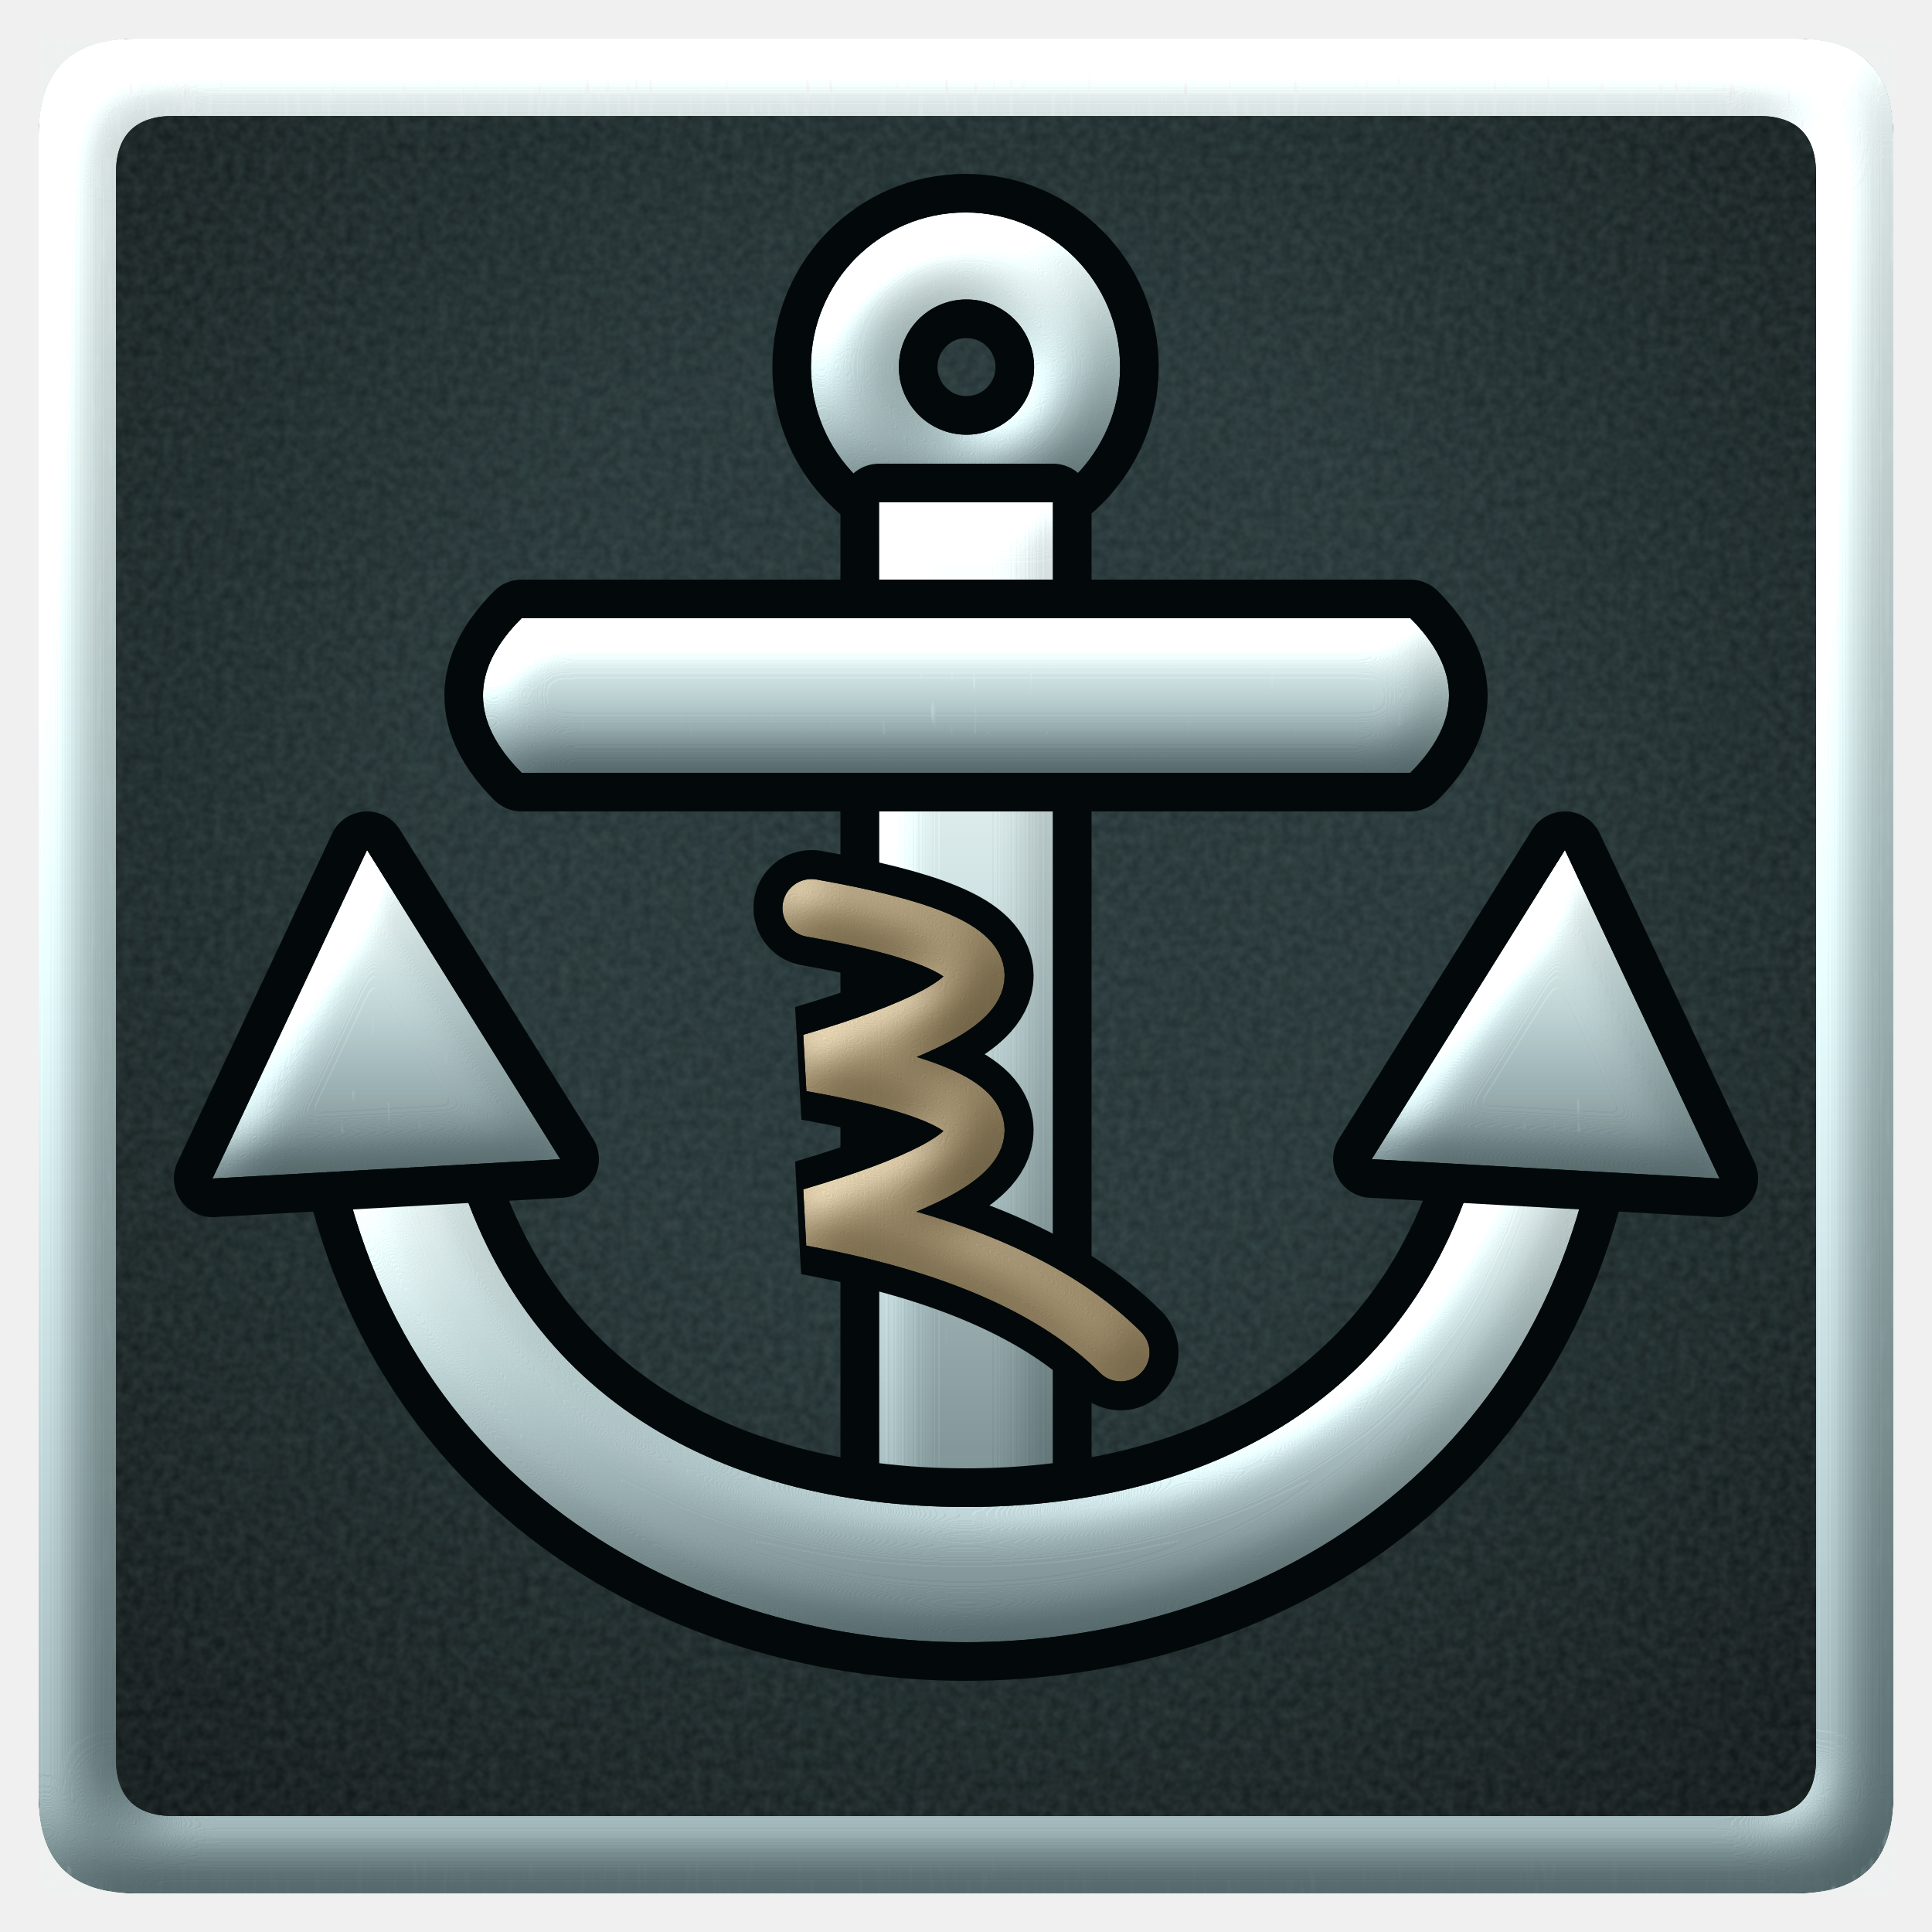
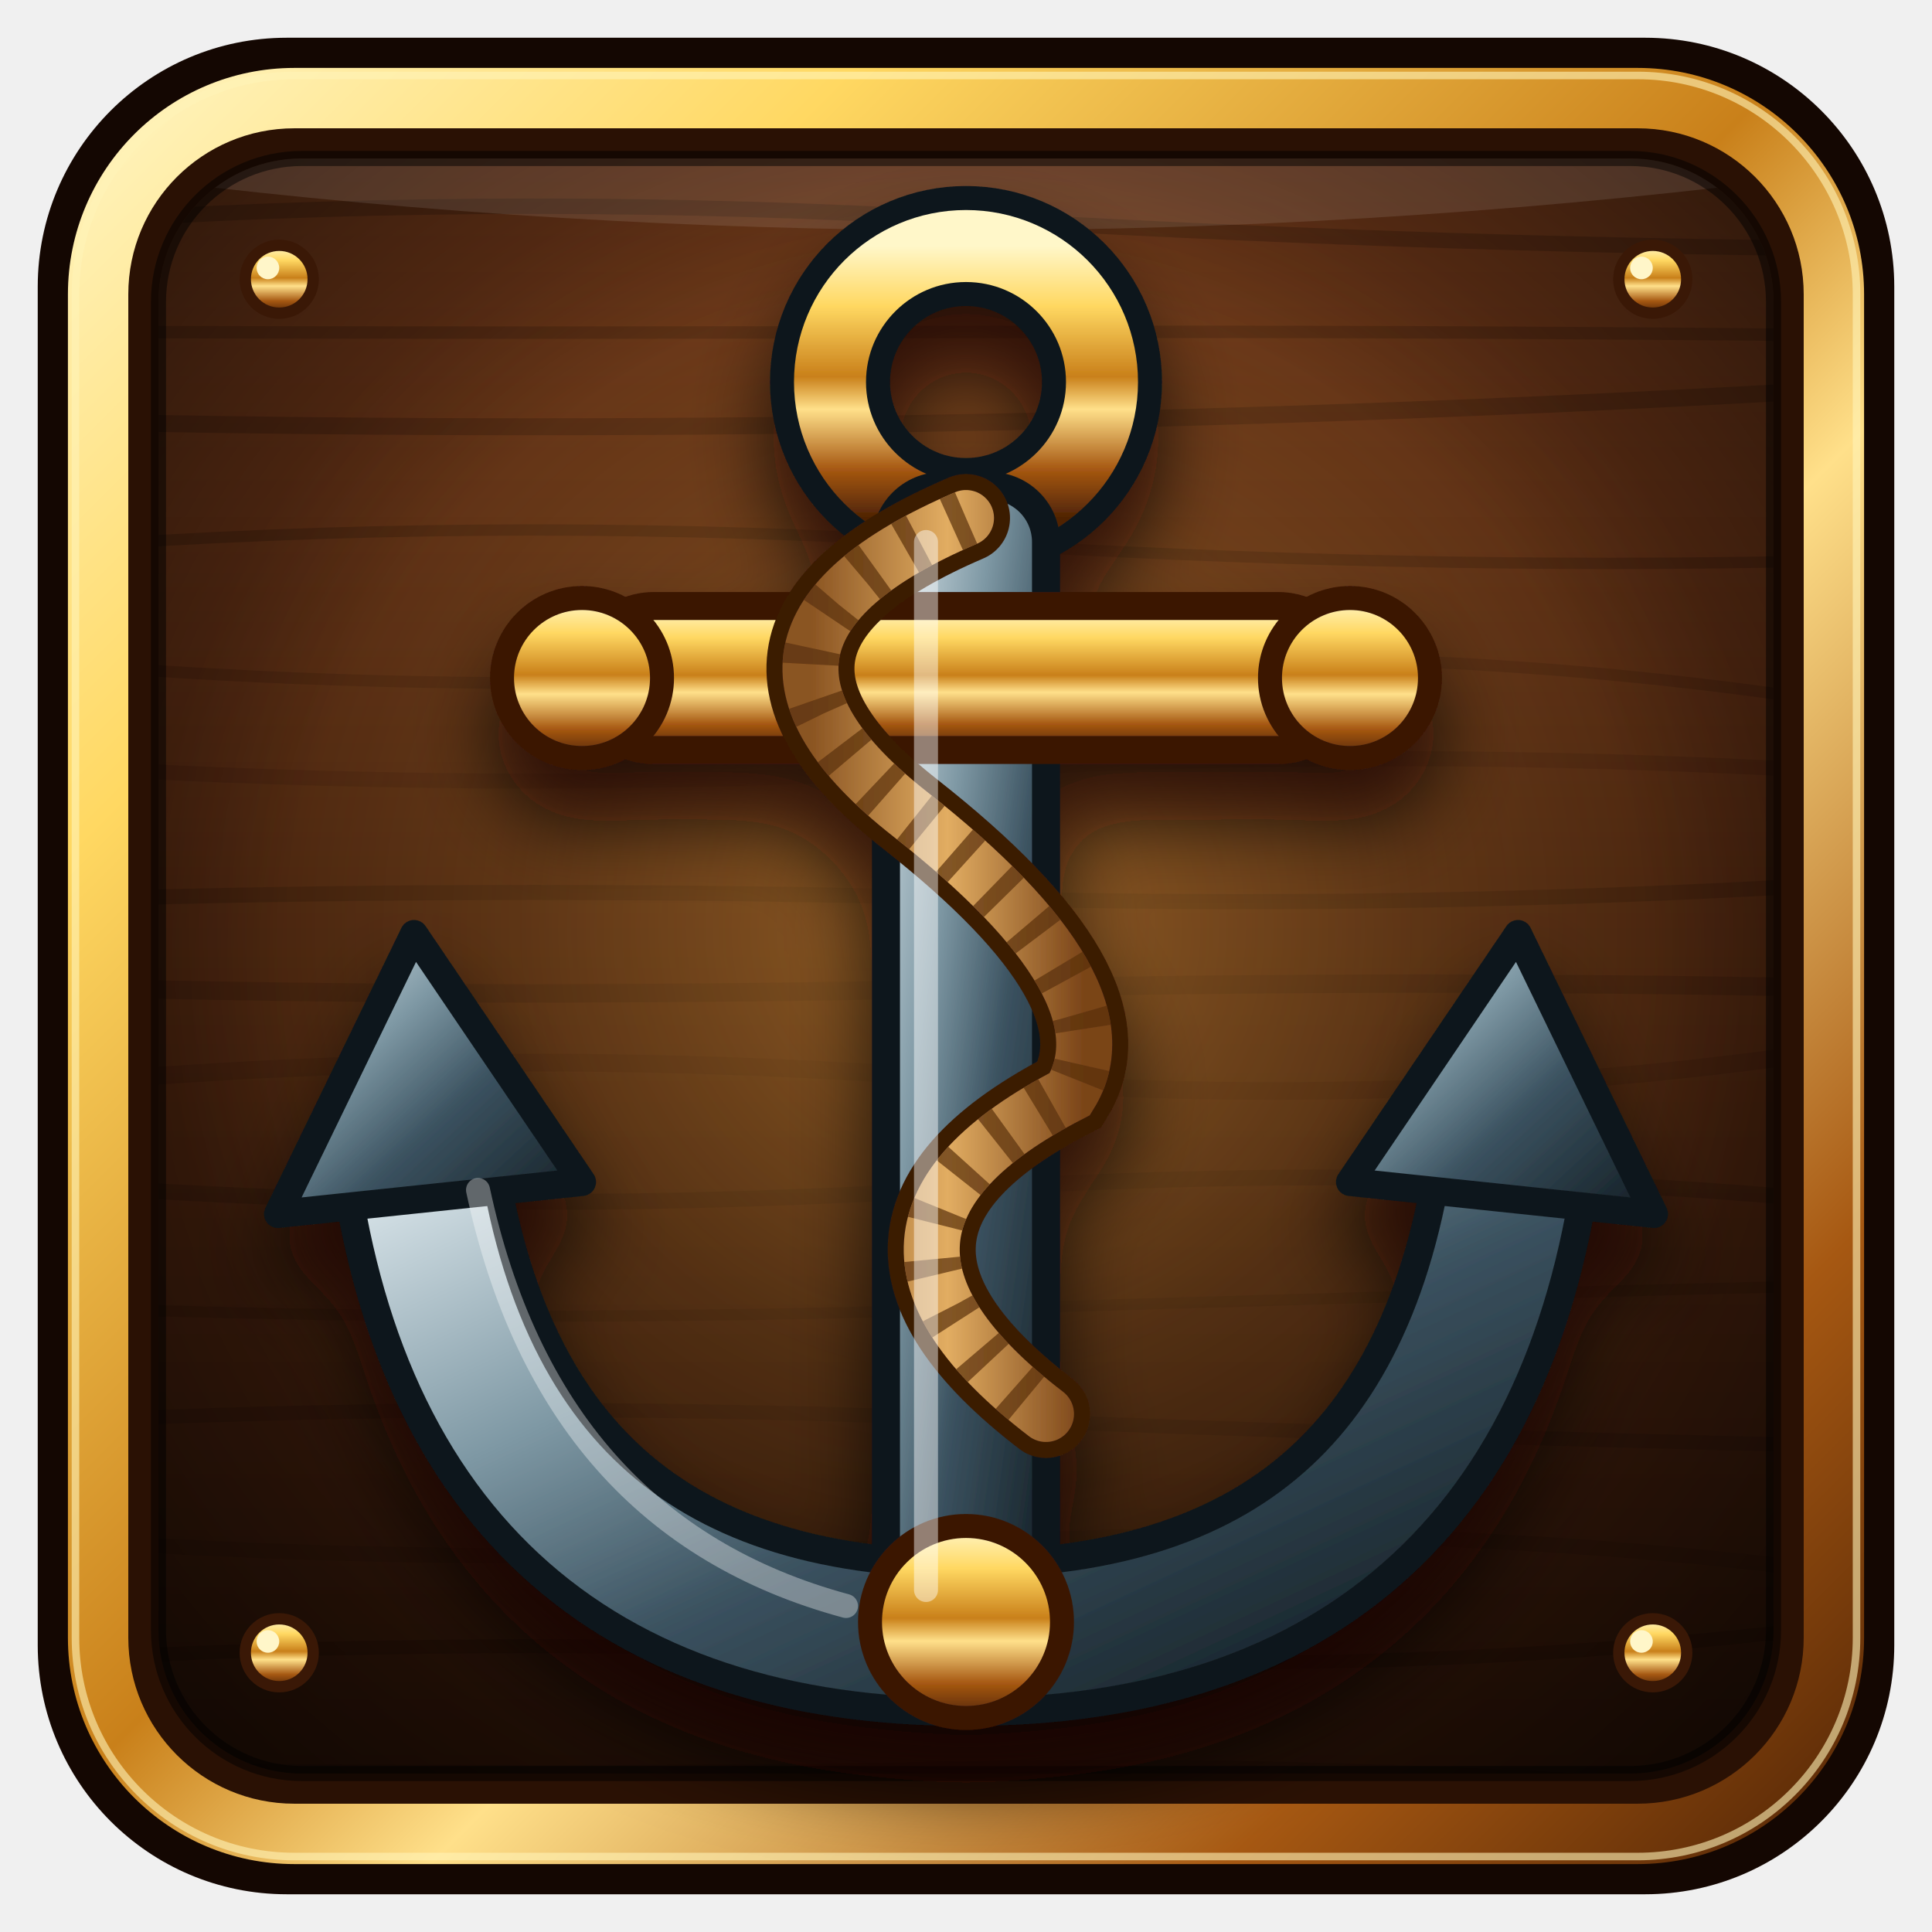
- <svg xmlns="http://www.w3.org/2000/svg" width="340" height="340" viewBox="0 0 200 200">
+ <svg xmlns="http://www.w3.org/2000/svg" viewBox="0 0 512 512" width="512" height="512">
  <defs>
-     <filter id="metal" x="-20%" y="-20%" width="140%" height="140%" color-interpolation-filters="sRGB">
-       <feGaussianBlur in="SourceAlpha" stdDeviation="2.6" result="height" />
-       <feSpecularLighting in="height" surfaceScale="6" specularConstant="1.1" specularExponent="22" lighting-color="#ffffff" result="spec">
-         <feDistantLight azimuth="225" elevation="42" />
-       </feSpecularLighting>
-       <feComposite in="spec" in2="SourceAlpha" operator="in" result="specIn" />
-       <feDiffuseLighting in="height" surfaceScale="5" diffuseConstant="1.05" lighting-color="#ffffff" result="diffuse">
-         <feDistantLight azimuth="225" elevation="55" />
-       </feDiffuseLighting>
-       <feComposite in="SourceGraphic" in2="diffuse" operator="arithmetic" k1="1.15" k2="0" k3="0" k4="0" result="lit" />
-       <feTurbulence type="fractalNoise" baseFrequency="1.6 0.25" numOctaves="2" seed="9" result="scratch" />
-       <feColorMatrix in="scratch" values="0 0 0 0 0  0 0 0 0 0  0 0 0 0 0  0 0 0 -2.2 1.25" result="wear" />
-       <feComposite in="wear" in2="SourceAlpha" operator="in" result="wearIn" />
-       <feComposite in="lit" in2="wearIn" operator="arithmetic" k1="0" k2="1" k3="-0.18" k4="0" result="worn" />
-       <feComposite in="worn" in2="specIn" operator="arithmetic" k1="0" k2="1" k3="0.85" k4="0" result="shine" />
-       <feComposite in="shine" in2="SourceAlpha" operator="in" />
+     <linearGradient id="gold" x1="0" y1="0" x2="0" y2="1">
+       <stop offset="0" stop-color="#fff7c9" />
+       <stop offset=".22" stop-color="#ffd862" />
+       <stop offset=".48" stop-color="#c9801a" />
+       <stop offset=".6" stop-color="#ffe08a" />
+       <stop offset=".82" stop-color="#a65812" />
+       <stop offset="1" stop-color="#4f2305" />
+     </linearGradient>
+     <linearGradient id="goldEdge" x1="0" y1="0" x2="1" y2="1">
+       <stop offset="0" stop-color="#fff7c9" />
+       <stop offset=".22" stop-color="#ffd862" />
+       <stop offset=".48" stop-color="#c9801a" />
+       <stop offset=".6" stop-color="#ffe08a" />
+       <stop offset=".82" stop-color="#a65812" />
+       <stop offset="1" stop-color="#4f2305" />
+     </linearGradient>
+     <linearGradient id="wood" x1="0" y1="0" x2="0" y2="1">
+       <stop offset="0" stop-color="#6a3518" />
+       <stop offset=".45" stop-color="#43200d" />
+       <stop offset="1" stop-color="#241006" />
+     </linearGradient>
+     <radialGradient id="glow" cx="256" cy="246" r="215" gradientUnits="userSpaceOnUse">
+       <stop offset="0" stop-color="#ffb347" stop-opacity="0.42" />
+       <stop offset=".55" stop-color="#ffb347" stop-opacity="0.147" />
+       <stop offset="1" stop-color="#ffb347" stop-opacity="0" />
+     </radialGradient>
+     <radialGradient id="vignette" cx="256" cy="256" r="300" gradientUnits="userSpaceOnUse">
+       <stop offset=".6" stop-color="#000" stop-opacity="0" />
+       <stop offset="1" stop-color="#000" stop-opacity=".55" />
+     </radialGradient>
+     <linearGradient id="shine" x1="0" y1="0" x2="0" y2="1">
+       <stop offset="0" stop-color="#fff" stop-opacity=".55" />
+       <stop offset=".45" stop-color="#fff" stop-opacity=".08" />
+       <stop offset=".5" stop-color="#fff" stop-opacity="0" />
+     </linearGradient>
+     <clipPath id="face">
+       <rect x="42" y="42" width="428" height="428" rx="38" />
+     </clipPath>
+     <filter id="drop" x="-20%" y="-20%" width="140%" height="150%">
+       <feDropShadow dx="0" dy="14" stdDeviation="10" flood-color="#0d0401" flood-opacity=".75" />
    </filter>
-     <filter id="stone" x="0" y="0" width="100%" height="100%" color-interpolation-filters="sRGB">
-       <feTurbulence type="fractalNoise" baseFrequency="0.045" numOctaves="4" seed="3" result="noise" />
-       <feDiffuseLighting in="noise" surfaceScale="2.4" diffuseConstant="0.9" lighting-color="#ffffff" result="relief">
-         <feDistantLight azimuth="225" elevation="50" />
-       </feDiffuseLighting>
-       <feComposite in="SourceGraphic" in2="relief" operator="arithmetic" k1="1.25" k2="0" k3="0" k4="0" result="lit" />
-       <feComposite in="lit" in2="SourceAlpha" operator="in" />
-     </filter>
-     <filter id="glow" x="-50%" y="-50%" width="200%" height="200%">
-       <feGaussianBlur stdDeviation="4" />
-     </filter>
-     <filter id="wideGlow" x="-60%" y="-60%" width="220%" height="220%">
-       <feGaussianBlur stdDeviation="11" />
-     </filter>
-     <filter id="grain" x="0" y="0" width="100%" height="100%">
-       <feTurbulence type="fractalNoise" baseFrequency="0.95" numOctaves="2" seed="4" />
-       <feColorMatrix values="0 0 0 0 0.7  0 0 0 0 0.95  0 0 0 0 0.95  0 0 0 0.13 0" />
-     </filter>
-     <linearGradient id="silver" x1="0" y1="0" x2="0" y2="1">
-       <stop offset="0" stop-color="#e9f3f2" />
-       <stop offset="0.5" stop-color="#9fb4b5" />
-       <stop offset="1" stop-color="#53686b" />
-     </linearGradient>
-     <linearGradient id="tealMetal" x1="0" y1="0" x2="0" y2="1">
-       <stop offset="0" stop-color="#bffcf3" />
-       <stop offset="0.5" stop-color="#3fbfb2" />
-       <stop offset="1" stop-color="#0d4e4c" />
-     </linearGradient>
-     <linearGradient id="bone" x1="0" y1="0" x2="0" y2="1">
-       <stop offset="0" stop-color="#c9ccc0" />
-       <stop offset="0.6" stop-color="#8a9088" />
-       <stop offset="1" stop-color="#454b47" />
-     </linearGradient>
-     <linearGradient id="oldGold" x1="0" y1="0" x2="0" y2="1">
-       <stop offset="0" stop-color="#e8d9a0" />
-       <stop offset="0.5" stop-color="#9c8a4e" />
-       <stop offset="1" stop-color="#4a3f1e" />
-     </linearGradient>
-     <linearGradient id="darkWood" x1="0" y1="0" x2="0" y2="1">
-       <stop offset="0" stop-color="#6a6150" />
-       <stop offset="1" stop-color="#2a2a22" />
-     </linearGradient>
-     <radialGradient id="shade" cx="0.5" cy="0.42" r="0.75">
-       <stop offset="0.35" stop-color="#000" stop-opacity="0" />
-       <stop offset="1" stop-color="#000" stop-opacity="0.7" />
-     </radialGradient>
-     <radialGradient id="aura" cx="0.5" cy="0.5" r="0.5">
-       <stop offset="0" stop-color="#4ff5e2" stop-opacity="0.35" />
-       <stop offset="1" stop-color="#4ff5e2" stop-opacity="0" />
-     </radialGradient>
  </defs>
-   <rect x="4" y="4" width="192" height="192" rx="10" fill="#263739" filter="url(#stone)" />
-   <rect x="4" y="4" width="192" height="192" rx="10" fill="url(#shade)" />
-   <rect x="4" y="4" width="192" height="192" rx="10" filter="url(#grain)" />
-   <path d="M4 14 Q4 4 14 4 L186 4 Q196 4 196 14 L196 186 Q196 196 186 196 L14 196 Q4 196 4 186 Z M12 18 Q12 12 18 12 L182 12 Q188 12 188 18 L188 182 Q188 188 182 188 L18 188 Q12 188 12 182 Z" fill-rule="evenodd" fill="url(#silver)" filter="url(#metal)" />
-   <path d="M100 40 V160" fill="#4ff5e2" stroke="#4ff5e2" stroke-width="22" stroke-linejoin="round" filter="url(#wideGlow)" opacity="0.25" />
-   <path d="M100 22 A16 16 0 1 1 99.9 22 Z M100 31 A7 7 0 1 0 100.1 31 Z" fill="none" stroke="#03090b" stroke-width="8" stroke-linejoin="round" />
-   <path d="M100 22 A16 16 0 1 1 99.9 22 Z M100 31 A7 7 0 1 0 100.1 31 Z" fill="url(#silver)" filter="url(#metal)" />
-   <path d="M91 52 L109 52 L109 158 Q100 168 91 158 Z" fill="none" stroke="#03090b" stroke-width="8" stroke-linejoin="round" />
-   <path d="M91 52 L109 52 L109 158 Q100 168 91 158 Z" fill="url(#silver)" filter="url(#metal)" />
-   <path d="M54 64 L146 64 Q154 72 146 80 L54 80 Q46 72 54 64 Z" fill="none" stroke="#03090b" stroke-width="8" stroke-linejoin="round" />
-   <path d="M54 64 L146 64 Q154 72 146 80 L54 80 Q46 72 54 64 Z" fill="url(#silver)" filter="url(#metal)" />
-   <path d="M34 112 C38 152 70 170 100 170 C130 170 162 152 166 112 L154 116 C148 144 126 156 100 156 C74 156 52 144 46 116 Z" fill="none" stroke="#03090b" stroke-width="8" stroke-linejoin="round" />
-   <path d="M34 112 C38 152 70 170 100 170 C130 170 162 152 166 112 L154 116 C148 144 126 156 100 156 C74 156 52 144 46 116 Z" fill="url(#silver)" filter="url(#metal)" />
-   <path d="M22 122 L38 88 L58 120 Z" fill="none" stroke="#03090b" stroke-width="8" stroke-linejoin="round" />
-   <path d="M22 122 L38 88 L58 120 Z" fill="url(#silver)" filter="url(#metal)" />
-   <path d="M178 122 L162 88 L142 120 Z" fill="none" stroke="#03090b" stroke-width="8" stroke-linejoin="round" />
-   <path d="M178 122 L162 88 L142 120 Z" fill="url(#silver)" filter="url(#metal)" />
-   <path d="M84 94 Q118 100 84 110 Q118 116 84 126 Q106 130 116 140" fill="none" stroke="#03090b" stroke-width="12" stroke-linecap="round" />
-   <path d="M84 94 Q118 100 84 110 Q118 116 84 126 Q106 130 116 140" fill="none" stroke="#7a6a4a" stroke-width="6" stroke-linecap="round" filter="url(#metal)" />
+   <rect x="10" y="10" width="492" height="492" rx="66" fill="#140702" />
+   <rect x="18" y="18" width="476" height="476" rx="60" fill="url(#goldEdge)" />
+   <rect x="20" y="20" width="472" height="472" rx="58" fill="none" stroke="#fff3b8" stroke-opacity=".6" stroke-width="2" />
+   <rect x="34" y="34" width="444" height="444" rx="44" fill="#2a1104" />
+   <g clip-path="url(#face)">
+     <rect x="42" y="42" width="428" height="428" fill="url(#wood)" />
+     <path d="M30 58 q110 -6.7 226 0 t226 7.8" stroke="#120602" stroke-opacity="0.22" stroke-width="4.1" fill="none" />
+     <path d="M30 88 q110 0.3 226 0 t226 0.8" stroke="#120602" stroke-opacity="0.20" stroke-width="3.3" fill="none" />
+     <path d="M30 112 q110 2.2 226 0 t226 -8.5" stroke="#120602" stroke-opacity="0.22" stroke-width="4.5" fill="none" />
+     <path d="M30 144 q110 -7.1 226 0 t226 4.7" stroke="#120602" stroke-opacity="0.22" stroke-width="3.0" fill="none" />
+     <path d="M30 177 q110 8.0 226 0 t226 8.5" stroke="#120602" stroke-opacity="0.16" stroke-width="3.1" fill="none" />
+     <path d="M30 204 q110 6.0 226 0 t226 0.2" stroke="#120602" stroke-opacity="0.13" stroke-width="4.0" fill="none" />
+     <path d="M30 238 q110 -3.0 226 0 t226 -3.4" stroke="#120602" stroke-opacity="0.21" stroke-width="4.0" fill="none" />
+     <path d="M30 262 q110 2.5 226 0 t226 -0.3" stroke="#120602" stroke-opacity="0.19" stroke-width="4.9" fill="none" />
+     <path d="M30 286 q110 -8.8 226 0 t226 -7.1" stroke="#120602" stroke-opacity="0.14" stroke-width="4.7" fill="none" />
+     <path d="M30 315 q110 7.1 226 0 t226 2.9" stroke="#120602" stroke-opacity="0.19" stroke-width="4.2" fill="none" />
+     <path d="M30 347 q110 3.6 226 0 t226 -6.2" stroke="#120602" stroke-opacity="0.17" stroke-width="3.0" fill="none" />
+     <path d="M30 376 q110 -4.6 226 0 t226 7.0" stroke="#120602" stroke-opacity="0.16" stroke-width="3.8" fill="none" />
+     <path d="M30 409 q110 6.6 226 0 t226 7.1" stroke="#120602" stroke-opacity="0.17" stroke-width="4.0" fill="none" />
+     <path d="M30 439 q110 -5.5 226 0 t226 -7.6" stroke="#120602" stroke-opacity="0.24" stroke-width="3.7" fill="none" />
+     <path d="M30 469 q110 2.0 226 0 t226 8.0" stroke="#120602" stroke-opacity="0.18" stroke-width="4.5" fill="none" />
+     <rect x="42" y="42" width="428" height="428" fill="url(#glow)" />
+     <rect x="42" y="42" width="428" height="428" fill="url(#vignette)" />
+     <path d="M42 42h428v6q-214 26-428 0z" fill="#fff" fill-opacity=".1" />
+   </g>
+   <rect x="42" y="42" width="428" height="428" rx="38" fill="none" stroke="#000" stroke-opacity=".5" stroke-width="4" />
+   <circle cx="74" cy="74" r="9" fill="url(#gold)" stroke="#3a1806" stroke-width="3" />
+   <circle cx="71" cy="71" r="3" fill="#fff6c9" />
+   <circle cx="74" cy="438" r="9" fill="url(#gold)" stroke="#3a1806" stroke-width="3" />
+   <circle cx="71" cy="435" r="3" fill="#fff6c9" />
+   <circle cx="438" cy="74" r="9" fill="url(#gold)" stroke="#3a1806" stroke-width="3" />
+   <circle cx="435" cy="71" r="3" fill="#fff6c9" />
+   <circle cx="438" cy="438" r="9" fill="url(#gold)" stroke="#3a1806" stroke-width="3" />
+   <circle cx="435" cy="435" r="3" fill="#fff6c9" />
+   <g transform="translate(256 256) scale(1.06) translate(-256 -256)">
+     <defs>
+       <linearGradient id="iron" x1="0" y1="0" x2="1" y2="1">
+         <stop offset="0" stop-color="#e4eef2" />
+         <stop offset=".35" stop-color="#7e98a4" />
+         <stop offset=".6" stop-color="#3b5260" />
+         <stop offset="1" stop-color="#121c22" />
+       </linearGradient>
+       <linearGradient id="rope" x1="0" y1="0" x2="1" y2="0">
+         <stop offset="0" stop-color="#8a5422" />
+         <stop offset=".5" stop-color="#e2ad62" />
+         <stop offset="1" stop-color="#7a4418" />
+       </linearGradient>
+     </defs>
+     <g filter="url(#drop)">
+       <circle cx="256" cy="110" r="34" fill="none" stroke="#10181d" stroke-width="30" />
+       <circle cx="256" cy="110" r="34" fill="none" stroke="url(#gold)" stroke-width="18" />
+       <path d="M118 296q14 128 138 128t138-128" fill="none" stroke="#10181d" stroke-width="44" stroke-linecap="round" />
+       <path d="M118 296q14 128 138 128t138-128" fill="none" stroke="url(#iron)" stroke-width="30" stroke-linecap="round" />
+       <path d="M84 318l34-70 42 62z" fill="url(#iron)" stroke="#10181d" stroke-width="7" stroke-linejoin="round" />
+       <path d="M428 318l-34-70-42 62z" fill="url(#iron)" stroke="#10181d" stroke-width="7" stroke-linejoin="round" />
+       <rect x="236" y="136" width="40" height="292" rx="14" fill="url(#iron)" stroke="#10181d" stroke-width="7" />
+       <rect x="160" y="166" width="192" height="36" rx="18" fill="url(#gold)" stroke="#3a1806" stroke-width="7" />
+       <circle cx="160" cy="184" r="20" fill="url(#gold)" stroke="#3a1806" stroke-width="6" />
+       <circle cx="352" cy="184" r="20" fill="url(#gold)" stroke="#3a1806" stroke-width="6" />
+       <circle cx="256" cy="420" r="24" fill="url(#gold)" stroke="#3a1806" stroke-width="6" />
+       <path d="M256 144q-70 30-14 74t40 70q-66 34-6 80" fill="none" stroke="#3a1a06" stroke-width="22" stroke-linecap="round" />
+       <path d="M256 144q-70 30-14 74t40 70q-66 34-6 80" fill="none" stroke="url(#rope)" stroke-width="14" stroke-linecap="round" />
+       <path d="M256 144q-70 30-14 74t40 70q-66 34-6 80" fill="none" stroke="#5a300c" stroke-width="14" stroke-dasharray="4 9" opacity=".7" />
+     </g>
+     <path d="M246 150v262" stroke="#fff" stroke-width="6" stroke-linecap="round" opacity=".45" />
+     <path d="M134 312q18 84 92 104" fill="none" stroke="#fff" stroke-width="6" stroke-linecap="round" opacity=".35" />
+   </g>
</svg>
